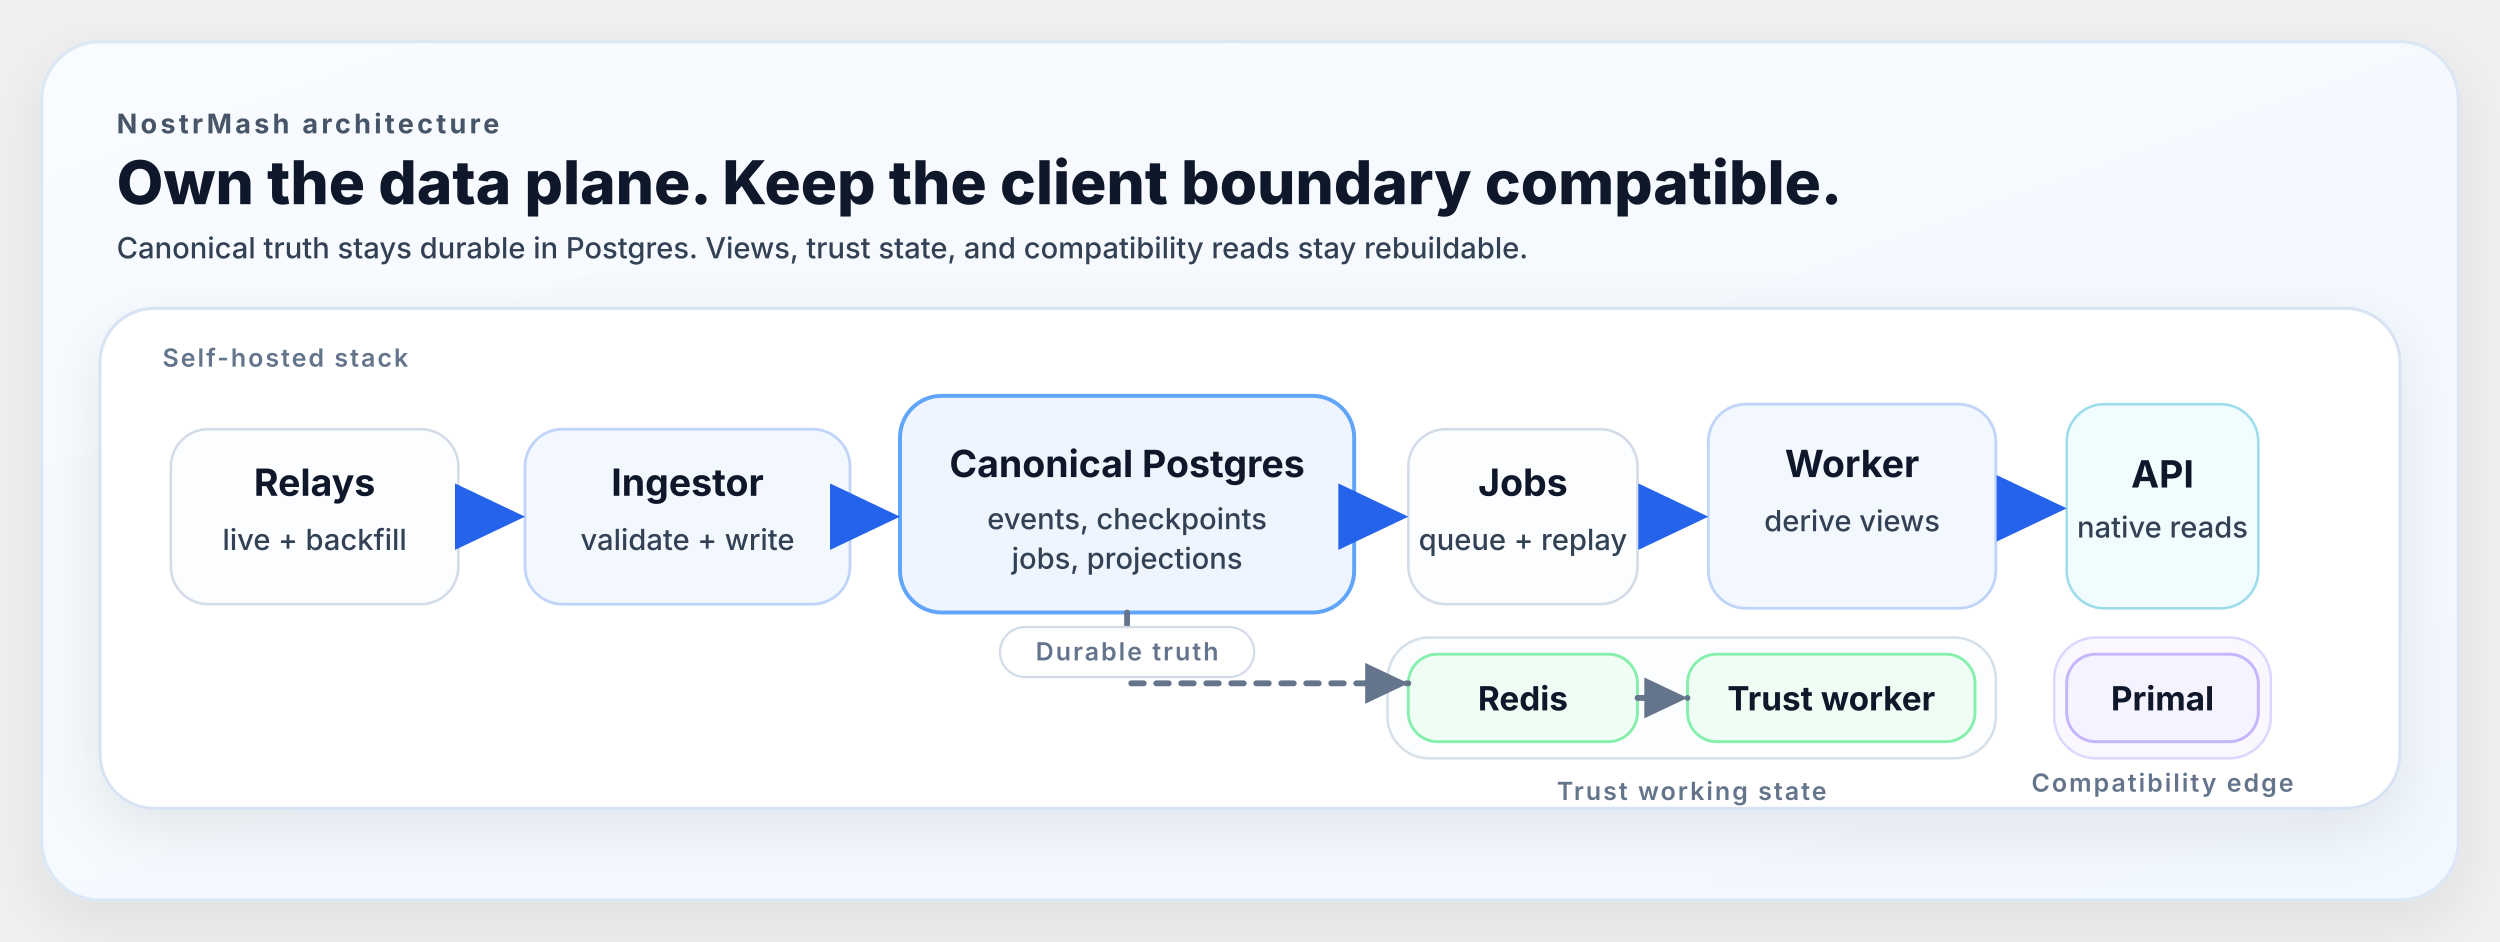
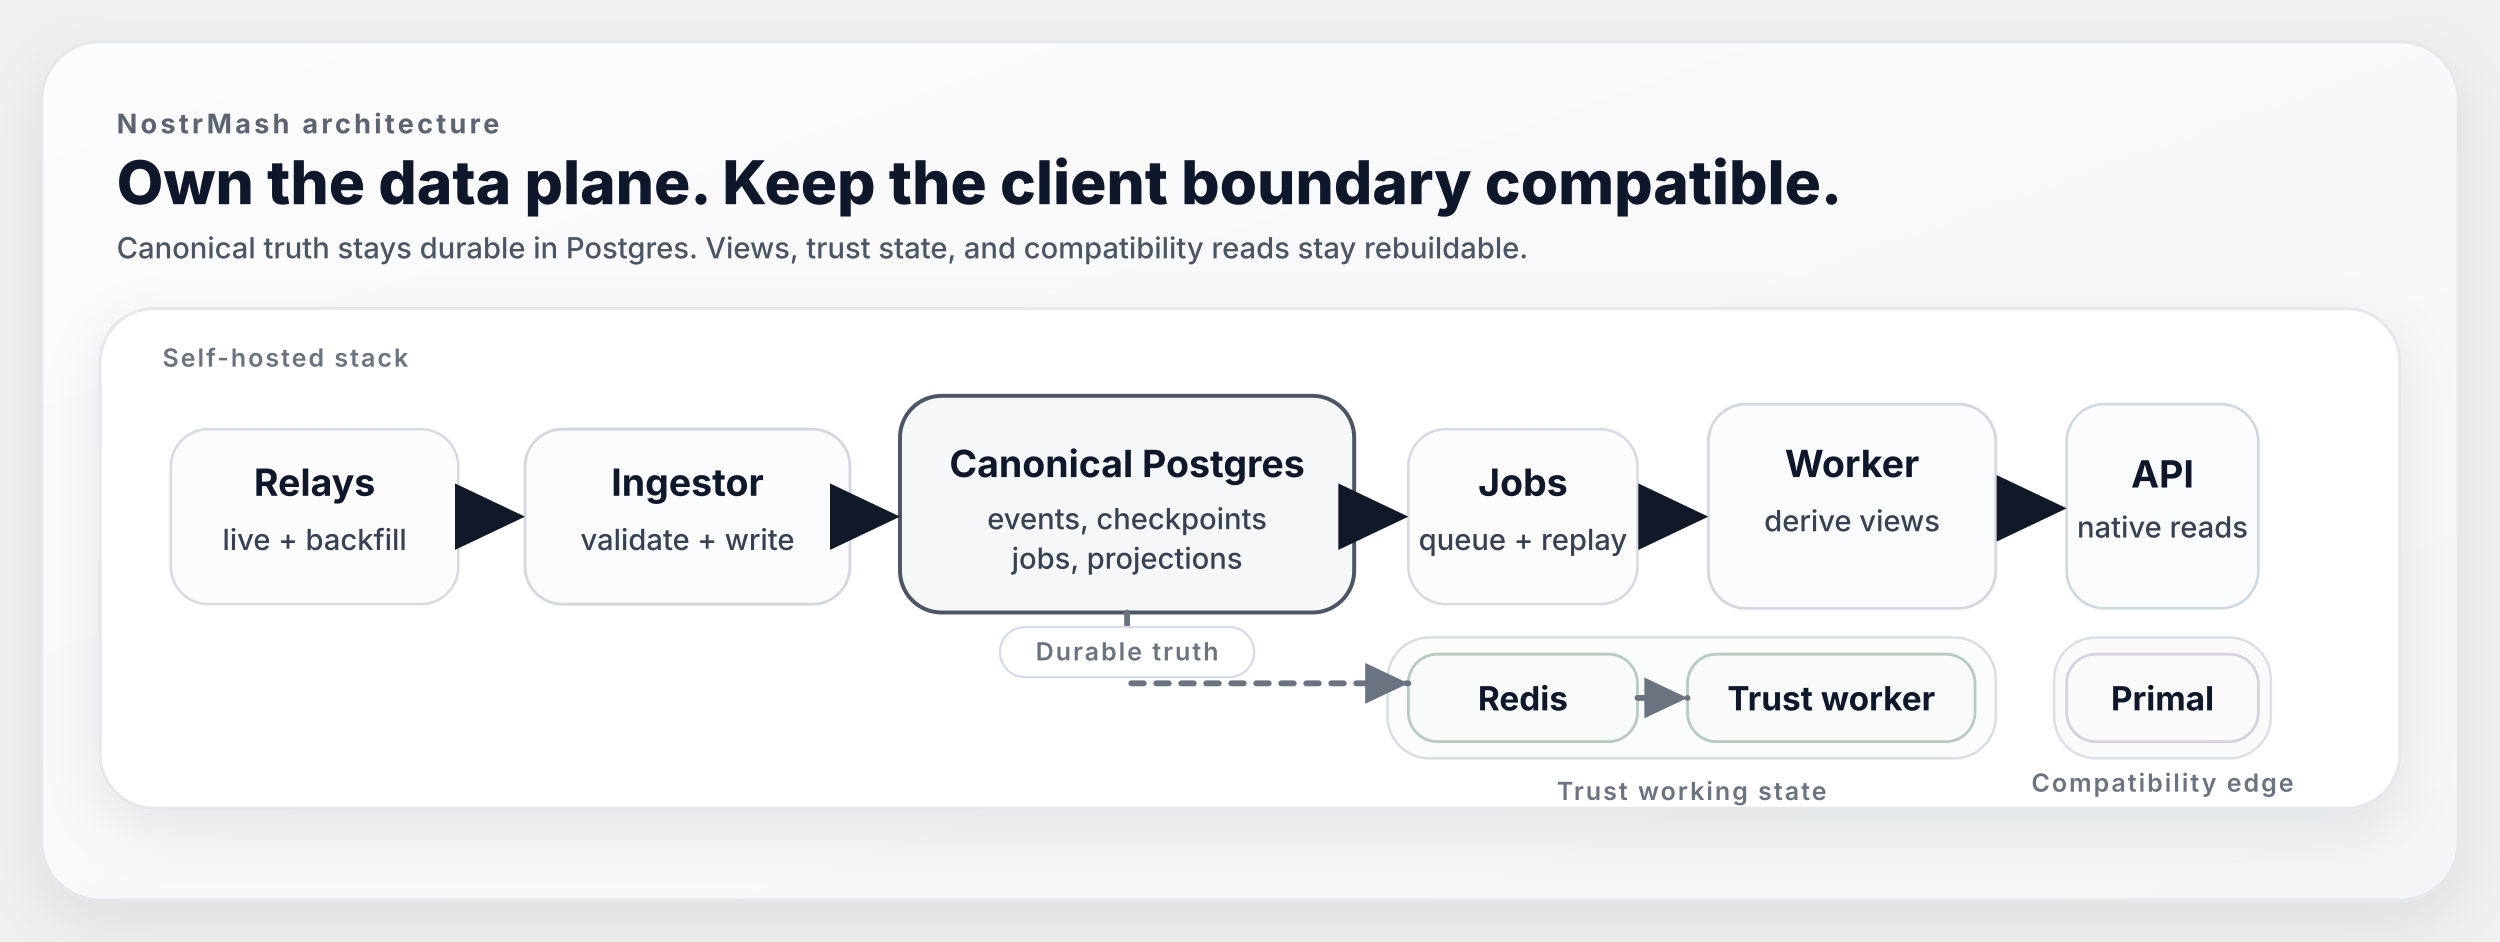
<svg xmlns="http://www.w3.org/2000/svg" width="1200" height="452" viewBox="0 0 1200 452" role="img" aria-labelledby="overviewTitle overviewDesc">
  <defs>
    <linearGradient id="overviewBg" x1="0" y1="0" x2="1" y2="1">
-       <stop offset="0%" stop-color="#f8fbff" />
-       <stop offset="100%" stop-color="#f2f8ff" />
+       <stop offset="0%" stop-color="#fcfcfd" />
+       <stop offset="100%" stop-color="#f4f5f7" />
    </linearGradient>
    <linearGradient id="overviewInk" x1="0" y1="0" x2="1" y2="1">
-       <stop offset="0%" stop-color="#2563eb" />
-       <stop offset="100%" stop-color="#14b8a6" />
+       <stop offset="0%" stop-color="#111827" />
+       <stop offset="100%" stop-color="#374151" />
    </linearGradient>
    <filter id="overviewShadow" x="-20%" y="-20%" width="140%" height="140%">
      <feDropShadow dx="0" dy="10" stdDeviation="14" flood-color="#0f172a" flood-opacity="0.08" />
    </filter>
    <style>
-       .panel { fill: url(#overviewBg); stroke: #dbe7f5; stroke-width: 1.5; filter: url(#overviewShadow); }
-       .group { fill: #ffffff; stroke: #d7e3f2; stroke-width: 1.5; filter: url(#overviewShadow); }
-       .lane { fill: #fbfdff; stroke: #d6e0ea; stroke-width: 1.2; }
-       .compatGroup { fill: #faf7ff; stroke: #ddd6fe; stroke-width: 1.2; }
-       .coreNode { fill: #f3f8ff; stroke: #bfd4f8; stroke-width: 1.35; }
-       .coreFocus { fill: #eef5ff; stroke: #60a5fa; stroke-width: 1.9; }
-       .support { fill: #fbfdff; stroke: #d3dce8; stroke-width: 1.25; }
-       .trust { fill: #f0fdf4; stroke: #86efac; stroke-width: 1.4; }
-       .api { fill: #f1fcff; stroke: #9dddeb; stroke-width: 1.25; }
-       .compat { fill: #f5f3ff; stroke: #c4b5fd; stroke-width: 1.4; }
-       .kicker { font: 700 13px -apple-system, BlinkMacSystemFont, "Segoe UI", sans-serif; letter-spacing: 0.12em; text-transform: uppercase; fill: #475569; }
+       .panel { fill: url(#overviewBg); stroke: #e5e7eb; stroke-width: 1.5; filter: url(#overviewShadow); }
+       .group { fill: #ffffff; stroke: #e5e7eb; stroke-width: 1.5; filter: url(#overviewShadow); }
+       .lane { fill: #fbfcfc; stroke: #d9dee3; stroke-width: 1.2; }
+       .compatGroup { fill: #fafafb; stroke: #dcdfe5; stroke-width: 1.2; }
+       .coreNode { fill: #fafbfc; stroke: #d4d7dd; stroke-width: 1.35; }
+       .coreFocus { fill: #f6f7f8; stroke: #4b5563; stroke-width: 1.9; }
+       .support { fill: #fcfcfd; stroke: #d7dbe1; stroke-width: 1.25; }
+       .trust { fill: #f8fbf9; stroke: #b8cbc0; stroke-width: 1.35; }
+       .api { fill: #fafbfc; stroke: #cfd8e1; stroke-width: 1.25; }
+       .compat { fill: #fafafb; stroke: #d6d0df; stroke-width: 1.35; }
+       .kicker { font: 700 13px -apple-system, BlinkMacSystemFont, "Segoe UI", sans-serif; letter-spacing: 0.12em; text-transform: uppercase; fill: #5b6470; }
      .title { font: 800 29px -apple-system, BlinkMacSystemFont, "Segoe UI", sans-serif; fill: #0f172a; }
-       .subtitle { font: 500 14px -apple-system, BlinkMacSystemFont, "Segoe UI", sans-serif; fill: #334155; }
-       .small { font: 600 12px -apple-system, BlinkMacSystemFont, "Segoe UI", sans-serif; fill: #64748b; letter-spacing: 0.08em; text-transform: uppercase; }
+       .subtitle { font: 500 14px -apple-system, BlinkMacSystemFont, "Segoe UI", sans-serif; fill: #4b5563; }
+       .small { font: 600 12px -apple-system, BlinkMacSystemFont, "Segoe UI", sans-serif; fill: #6b7280; letter-spacing: 0.08em; text-transform: uppercase; }
      .label { font: 700 18px -apple-system, BlinkMacSystemFont, "Segoe UI", sans-serif; fill: #0f172a; }
-       .body { font: 500 14px -apple-system, BlinkMacSystemFont, "Segoe UI", sans-serif; fill: #334155; }
+       .body { font: 500 14px -apple-system, BlinkMacSystemFont, "Segoe UI", sans-serif; fill: #374151; }
      .laneLabel { font: 680 16px -apple-system, BlinkMacSystemFont, "Segoe UI", sans-serif; fill: #0f172a; }
      .arrow { stroke: url(#overviewInk); stroke-width: 4.2; fill: none; stroke-linecap: round; stroke-linejoin: round; }
-       .softArrow { stroke: #64748b; stroke-width: 2.8; fill: none; stroke-linecap: round; stroke-linejoin: round; stroke-dasharray: 6 6; }
+       .softArrow { stroke: #6b7280; stroke-width: 2.8; fill: none; stroke-linecap: round; stroke-linejoin: round; stroke-dasharray: 6 6; }
    </style>
    <marker id="overviewArrowHead" markerWidth="11" markerHeight="11" refX="8" refY="3.8" orient="auto">
-       <polygon points="0 0, 8 3.8, 0 7.6" fill="#2563eb" />
+       <polygon points="0 0, 8 3.8, 0 7.6" fill="#111827" />
    </marker>
    <marker id="overviewSoftArrowHead" markerWidth="10" markerHeight="10" refX="7.4" refY="3.5" orient="auto">
-       <polygon points="0 0, 7.4 3.5, 0 7" fill="#64748b" />
+       <polygon points="0 0, 7.4 3.5, 0 7" fill="#6b7280" />
    </marker>
  </defs>
  <rect x="20" y="20" width="1160" height="412" rx="28" class="panel" />
  <text x="56" y="64" class="kicker">NostrMash architecture</text>
  <text x="56" y="98" class="title">Own the data plane. Keep the client boundary compatible.</text>
  <text x="56" y="124" class="subtitle">Canonical truth stays durable in Postgres. Views, trust state, and compatibility reads stay rebuildable.</text>
  <rect x="48" y="148" width="1104" height="240" rx="26" class="group" />
  <text x="78" y="176" class="small">Self-hosted stack</text>
  <rect x="666" y="306" width="292" height="58" rx="20" class="lane" />
  <rect x="986" y="306" width="104" height="58" rx="20" class="compatGroup" />
  <rect x="82" y="206" width="138" height="84" rx="18" class="support" />
  <text x="151" y="238" class="label" text-anchor="middle">Relays</text>
  <text x="151" y="264" class="body" text-anchor="middle">live + backfill</text>
  <rect x="252" y="206" width="156" height="84" rx="18" class="coreNode" />
  <text x="330" y="238" class="label" text-anchor="middle">Ingestor</text>
  <text x="330" y="264" class="body" text-anchor="middle">validate + write</text>
  <rect x="432" y="190" width="218" height="104" rx="20" class="coreFocus" />
  <text x="541" y="229" class="label" text-anchor="middle">Canonical Postgres</text>
  <text x="541" y="254" class="body" text-anchor="middle">events, checkpoints</text>
  <text x="541" y="273" class="body" text-anchor="middle">jobs, projections</text>
  <rect x="676" y="206" width="110" height="84" rx="18" class="support" />
  <text x="731" y="238" class="label" text-anchor="middle">Jobs</text>
  <text x="731" y="264" class="body" text-anchor="middle">queue + replay</text>
  <rect x="820" y="194" width="138" height="98" rx="18" class="coreNode" />
  <text x="889" y="229" class="label" text-anchor="middle">Worker</text>
  <text x="889" y="255" class="body" text-anchor="middle">derive views</text>
  <rect x="992" y="194" width="92" height="98" rx="18" class="api" />
  <text x="1038" y="234" class="label" text-anchor="middle">API</text>
  <text x="1038" y="258" class="body" text-anchor="middle">native reads</text>
  <rect x="676" y="314" width="110" height="42" rx="14" class="trust" />
  <text x="731" y="341" class="laneLabel" text-anchor="middle">Redis</text>
  <rect x="810" y="314" width="138" height="42" rx="14" class="trust" />
  <text x="879" y="341" class="laneLabel" text-anchor="middle">Trust worker</text>
  <rect x="992" y="314" width="92" height="42" rx="14" class="compat" />
  <text x="1038" y="341" class="laneLabel" text-anchor="middle">Primal</text>
  <path d="M220 248 H252" class="arrow" marker-end="url(#overviewArrowHead)" />
  <path d="M408 248 H432" class="arrow" marker-end="url(#overviewArrowHead)" />
  <path d="M650 248 H676" class="arrow" marker-end="url(#overviewArrowHead)" />
  <path d="M786 248 H820" class="arrow" marker-end="url(#overviewArrowHead)" />
  <path d="M958 244 H992" class="arrow" marker-end="url(#overviewArrowHead)" />
  <path d="M541 294 V328 H676" class="softArrow" marker-end="url(#overviewSoftArrowHead)" />
  <path d="M786 335 H810" class="softArrow" marker-end="url(#overviewSoftArrowHead)" />
  <rect x="480" y="301" width="122" height="24" rx="12" fill="#ffffff" stroke="#d3dce8" stroke-width="1.1" />
  <text x="541" y="317" class="small" text-anchor="middle">Durable truth</text>
  <text x="812" y="384" class="small" text-anchor="middle">Trust working state</text>
  <text x="1038" y="380" class="small" text-anchor="middle">Compatibility edge</text>
</svg>
